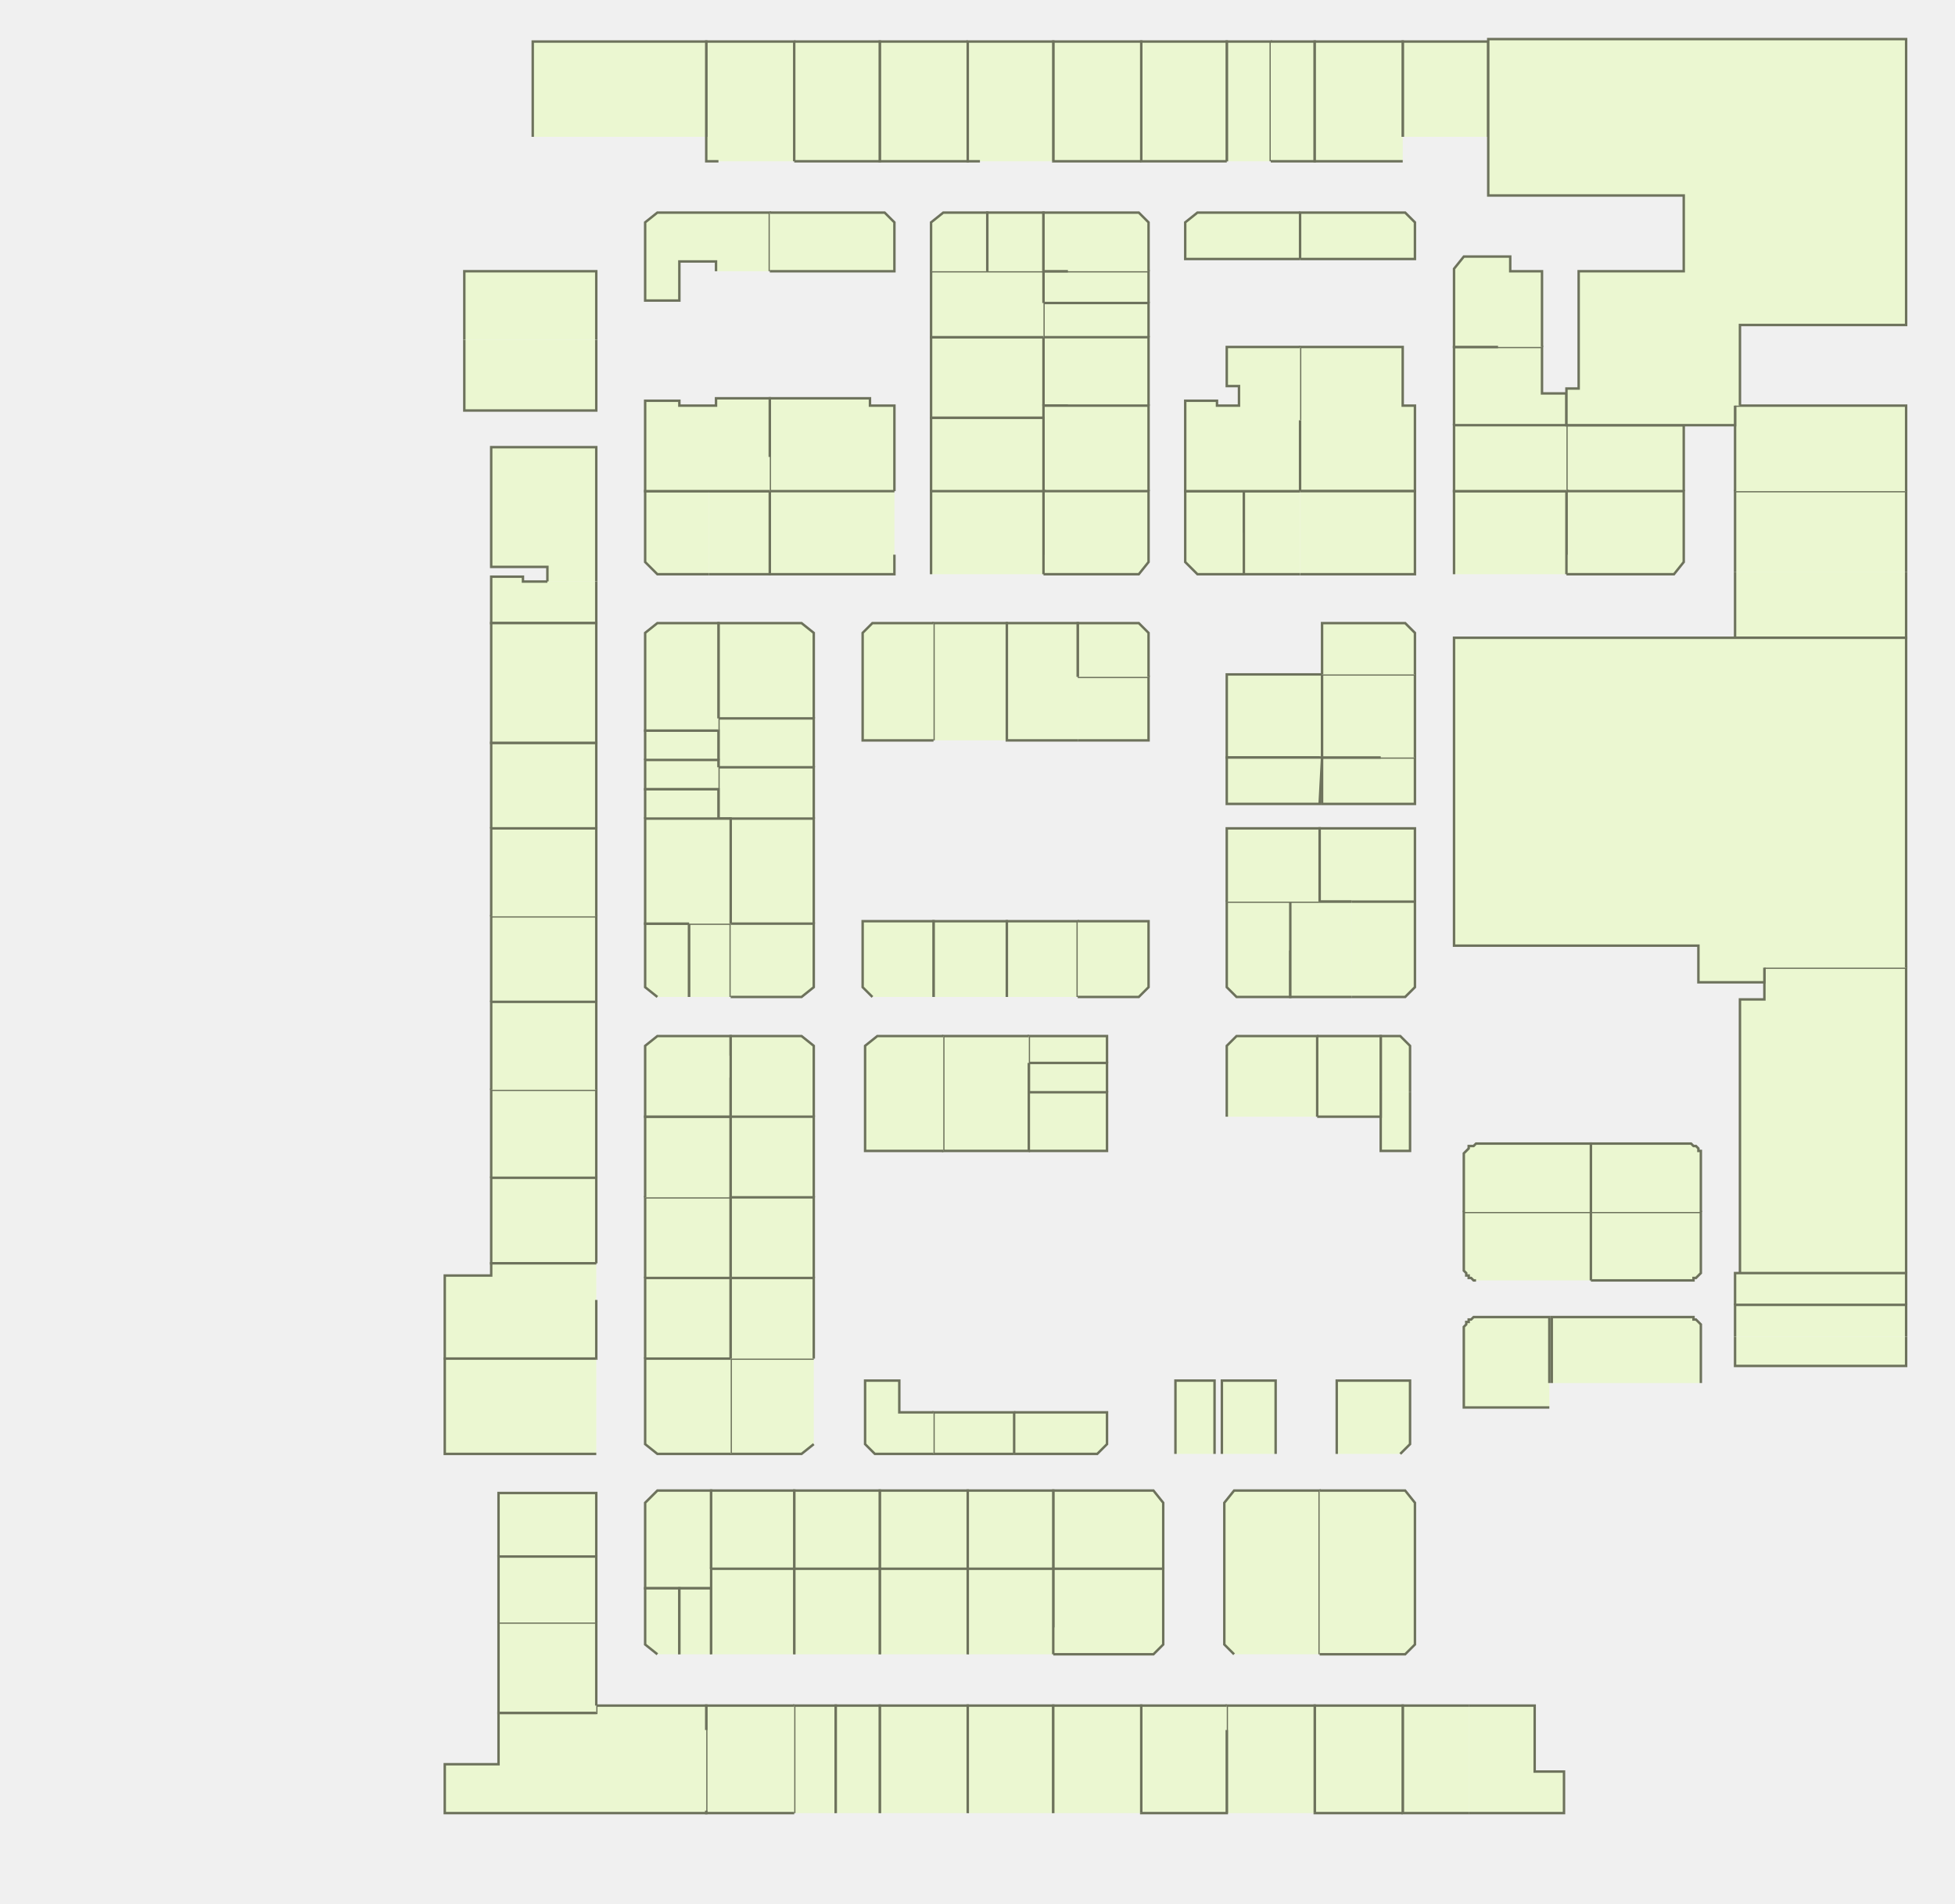
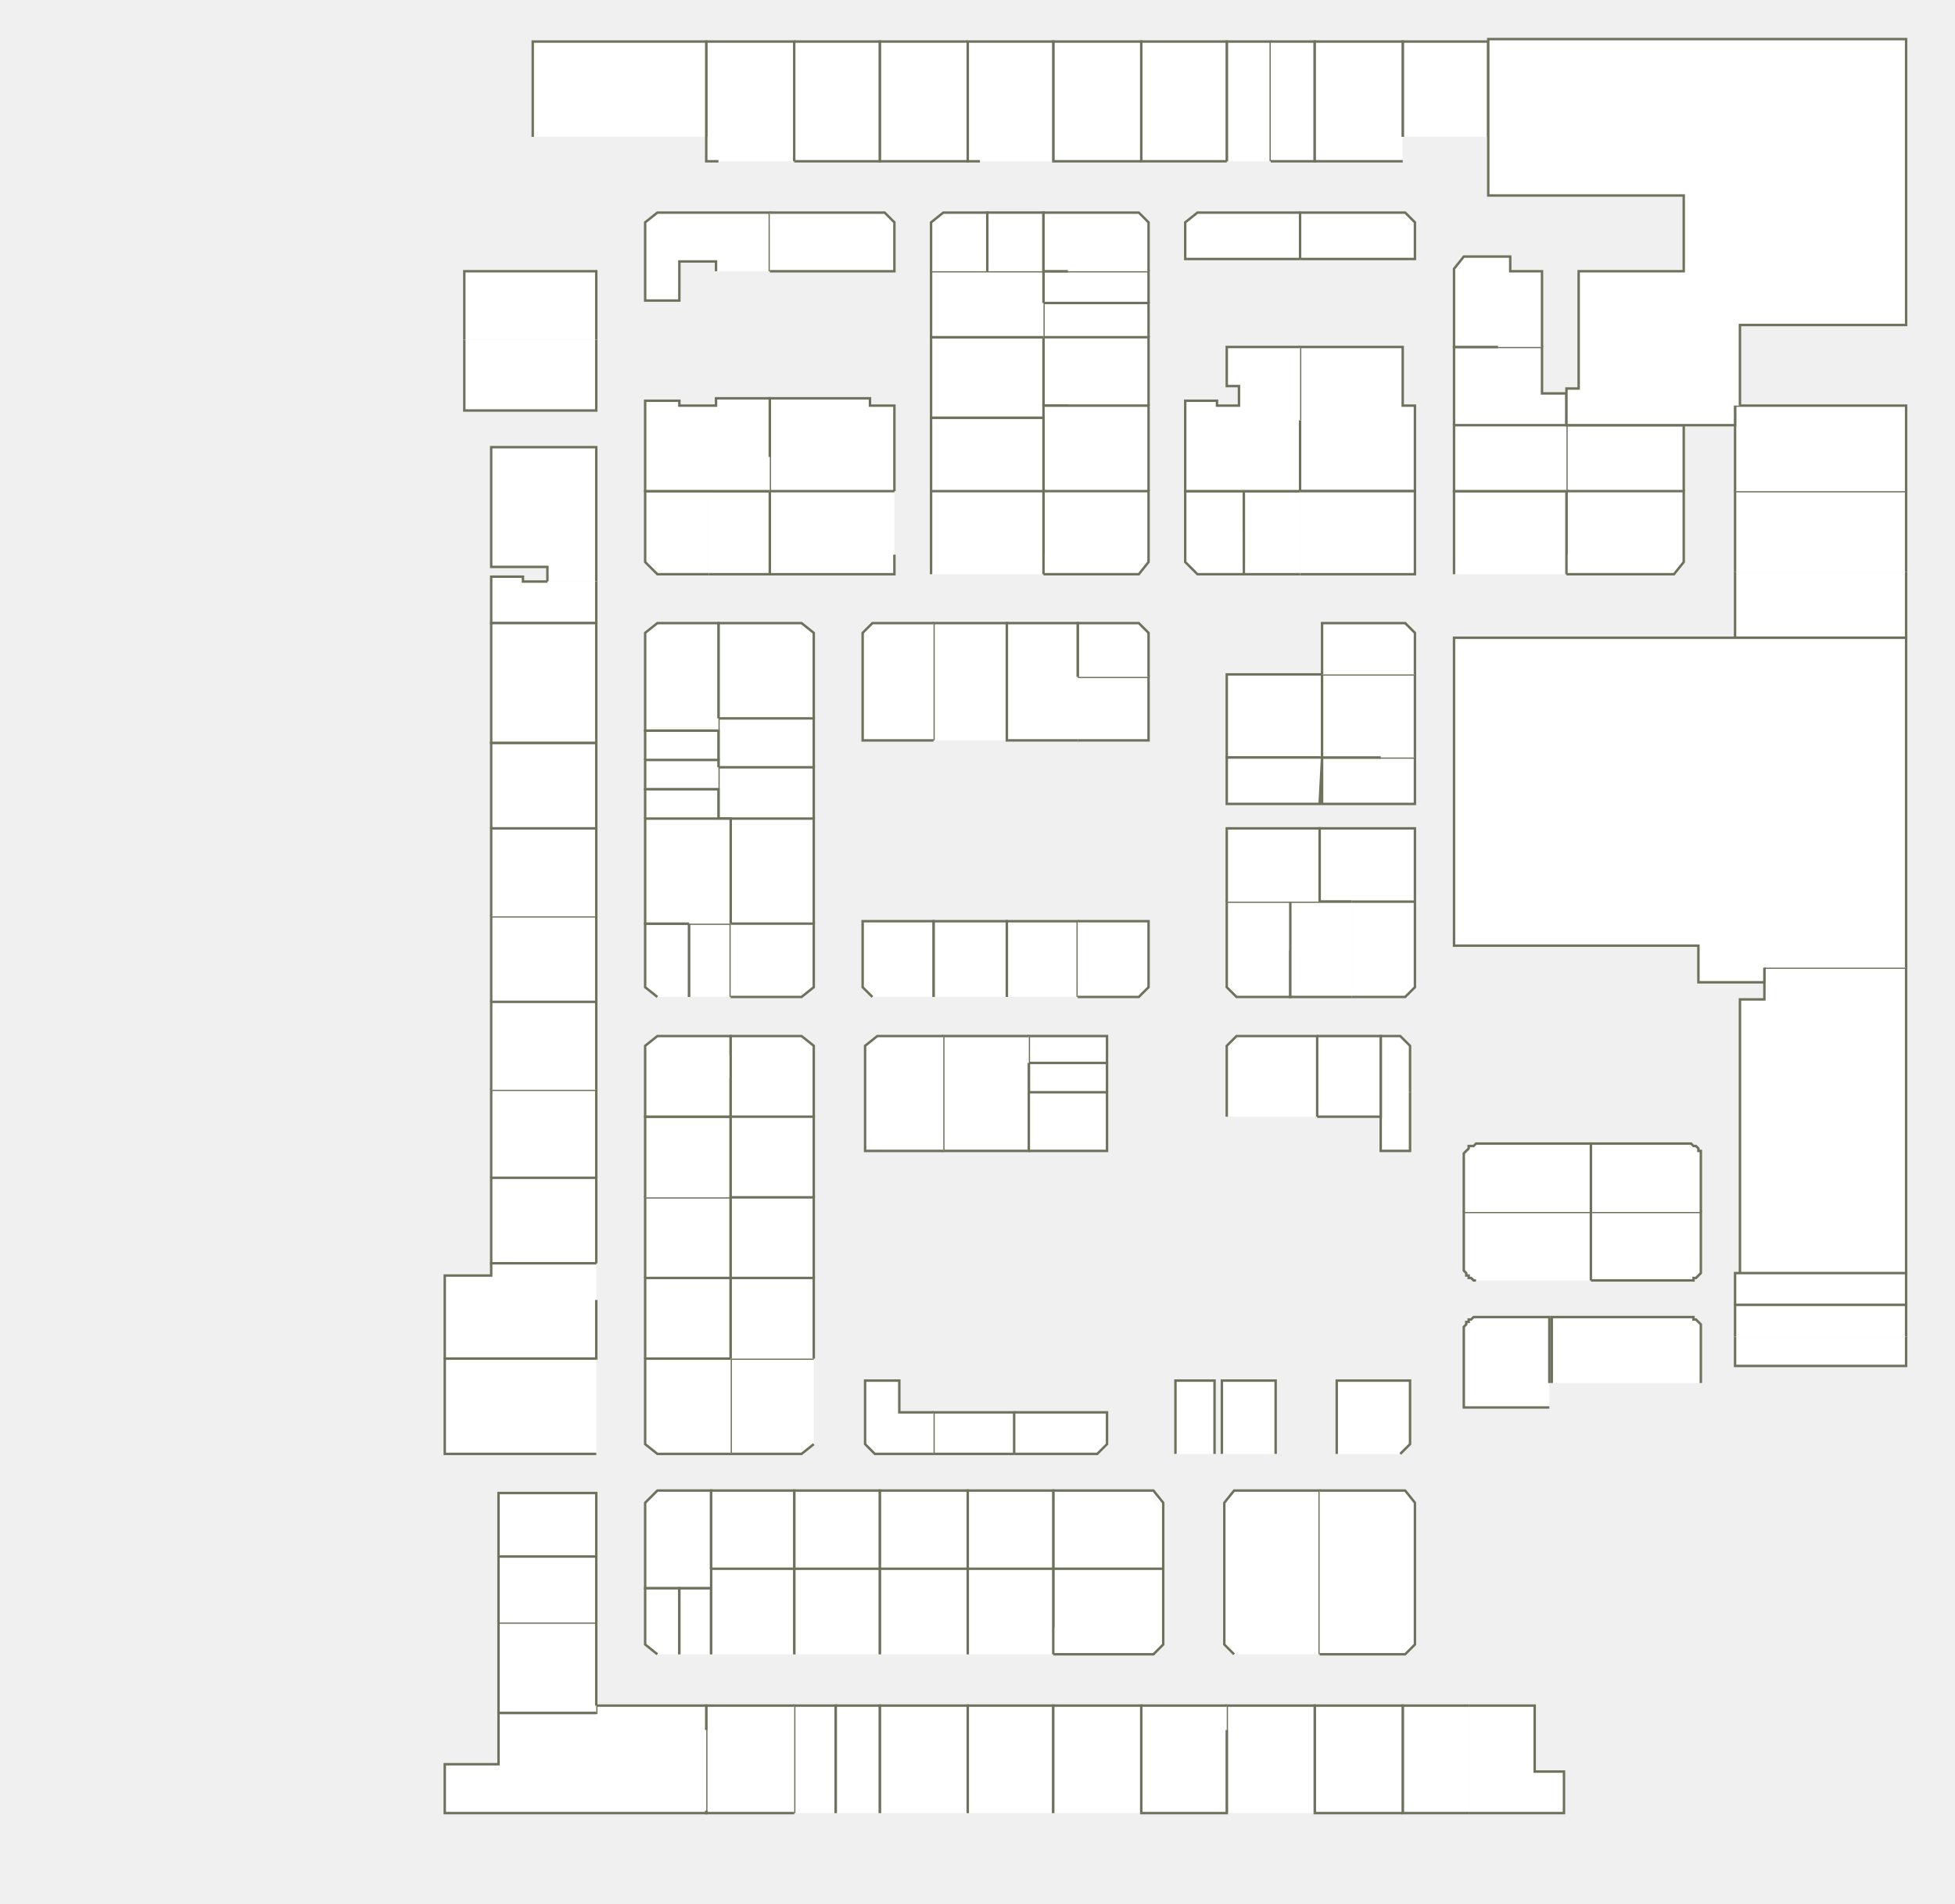
<svg xmlns="http://www.w3.org/2000/svg" baseProfile="full" height="779" version="1.1" width="800">
  <defs />
  <g id="0A06" stroke="red">
-     <polyline fill="#ebf7d1" points="595,174 595,174 595,142 613,142 631,142 631,161 641,161 641,174" stroke="#6d725c" />
+     <polyline fill="#FFFFFF" points="595,174 595,174 595,142 613,142 631,142 631,161 641,161 641,174" stroke="#6d725c" />
  </g>
  <g id="0A08" stroke="red">
-     <polyline fill="#ebf7d1" points="613,142 595,142 595,110 599,105 618,105 618,111 631,111 631,142 631,142" stroke="#6d725c" />
+     <polyline fill="#FFFFFF" points="613,142 595,142 595,110 599,105 618,105 618,111 631,111 631,142 631,142" stroke="#6d725c" />
  </g>
  <g id="0A09" stroke="red">
-     <polyline fill="#ebf7d1" points="574,56 574,17 574,17 574,17 609,17 609,56" stroke="#6d725c" />
+     <polyline fill="#FFFFFF" points="574,56 574,17 574,17 574,17 609,17 609,56" stroke="#6d725c" />
  </g>
  <g id="0A13A" stroke="red">
-     <polyline fill="#ebf7d1" points="502,66 502,17 520,17 520,66" stroke="#6d725c" />
+     <polyline fill="#FFFFFF" points="502,66 502,17 520,17 520,66" stroke="#6d725c" />
  </g>
  <g id="0A13B" stroke="red">
-     <polyline fill="#ebf7d1" points="520,17 538,17 538,66 520,66" stroke="#6d725c" />
+     <polyline fill="#FFFFFF" points="520,17 538,17 538,66 520,66" stroke="#6d725c" />
  </g>
  <g id="0A14" stroke="red">
-     <polyline fill="#ebf7d1" points="532,106 485,106 485,91 490,87 532,87" stroke="#6d725c" />
+     <polyline fill="#FFFFFF" points="532,106 485,106 485,91 490,87 532,87" stroke="#6d725c" />
  </g>
  <g id="0A15" stroke="red">
-     <polyline fill="#ebf7d1" points="502,66 472,66 467,66 467,17 502,17 502,66" stroke="#6d725c" />
+     <polyline fill="#FFFFFF" points="502,66 472,66 467,66 467,17 502,17 502,66" stroke="#6d725c" />
  </g>
  <g id="0A17" stroke="red">
-     <polyline fill="#ebf7d1" points="467,66 436,66 431,66 431,17 467,17 467,66" stroke="#6d725c" />
+     <polyline fill="#FFFFFF" points="467,66 436,66 431,66 431,17 467,17 467,66" stroke="#6d725c" />
  </g>
  <g id="0A20A" stroke="red">
-     <polyline fill="#ebf7d1" points="427,124 427,111 437,111 470,111 470,124" stroke="#6d725c" />
+     <polyline fill="#FFFFFF" points="427,124 427,111 437,111 470,111 470,124" stroke="#6d725c" />
  </g>
  <g id="0A20B" stroke="red">
-     <polyline fill="#ebf7d1" points="427,138 427,124 470,124 470,138" stroke="#6d725c" />
+     <polyline fill="#FFFFFF" points="427,138 427,124 470,124 470,138" stroke="#6d725c" />
  </g>
  <g id="0A22" stroke="red">
-     <polyline fill="#ebf7d1" points="437,166 427,166 427,138 470,138 470,166" stroke="#6d725c" />
+     <polyline fill="#FFFFFF" points="437,166 427,166 427,138 470,138 470,166" stroke="#6d725c" />
  </g>
  <g id="0A24" stroke="red">
-     <polyline fill="#ebf7d1" points="427,171 381,171 381,138 427,138 427,166" stroke="#6d725c" />
+     <polyline fill="#FFFFFF" points="427,171 381,171 381,138 427,138 427,166" stroke="#6d725c" />
  </g>
  <g id="0A26" stroke="red">
-     <polyline fill="#ebf7d1" points="427,138 381,138 381,111 404,111 427,111 427,124" stroke="#6d725c" />
+     <polyline fill="#FFFFFF" points="427,138 381,138 381,111 404,111 427,111 427,124" stroke="#6d725c" />
  </g>
  <g id="0A27" stroke="red">
-     <polyline fill="#ebf7d1" points="401,66 396,66 396,66 396,66 396,17 431,17 431,66" stroke="#6d725c" />
+     <polyline fill="#FFFFFF" points="401,66 396,66 396,66 396,66 396,17 431,17 431,66" stroke="#6d725c" />
  </g>
  <g id="0A28A" stroke="red">
-     <polyline fill="#ebf7d1" points="404,111 404,87 427,87 427,111" stroke="#6d725c" />
+     <polyline fill="#FFFFFF" points="404,111 404,87 427,87 427,111" stroke="#6d725c" />
  </g>
  <g id="0A28B" stroke="red">
-     <polyline fill="#ebf7d1" points="381,111 381,91 386,87 404,87 404,111" stroke="#6d725c" />
+     <polyline fill="#FFFFFF" points="381,111 381,91 386,87 404,87 404,111" stroke="#6d725c" />
  </g>
  <g id="0A29" stroke="red">
-     <polyline fill="#ebf7d1" points="396,17 396,66 365,66 360,66 360,56 360,17 396,17 396,17" stroke="#6d725c" />
+     <polyline fill="#FFFFFF" points="396,17 396,66 365,66 360,66 360,56 360,17 396,17 396,17" stroke="#6d725c" />
  </g>
  <g id="0A31" stroke="red">
-     <polyline fill="#ebf7d1" points="325,17 360,17 360,66 330,66 325,66" stroke="#6d725c" />
+     <polyline fill="#FFFFFF" points="325,17 360,17 360,66 330,66 325,66" stroke="#6d725c" />
  </g>
  <g id="0A33" stroke="red">
-     <polyline fill="#ebf7d1" points="294,66 289,66 289,56 289,17 325,17 325,66" stroke="#6d725c" />
+     <polyline fill="#FFFFFF" points="294,66 289,66 289,56 289,17 325,17 325,66" stroke="#6d725c" />
  </g>
  <g id="0A34" stroke="red">
-     <polyline fill="#ebf7d1" points="293,111 293,107 278,107 278,123 264,123 264,91 269,87 315,87 315,111" stroke="#6d725c" />
+     <polyline fill="#FFFFFF" points="293,111 293,107 278,107 278,123 264,123 264,91 269,87 315,87 315,111" stroke="#6d725c" />
  </g>
  <g id="0A35" stroke="red">
-     <polyline fill="#ebf7d1" points="218,56 218,17 289,17 289,56" stroke="#6d725c" />
+     <polyline fill="#FFFFFF" points="218,56 218,17 289,17 289,56" stroke="#6d725c" />
  </g>
  <g id="0A36" stroke="red">
-     <polyline fill="#ebf7d1" points="244,139 244,168 190,168 190,139" stroke="#6d725c" />
+     <polyline fill="#FFFFFF" points="244,139 244,168 190,168 190,139" stroke="#6d725c" />
  </g>
  <g id="0B01" stroke="red">
-     <polyline fill="#ebf7d1" points="710,234 710,201 780,201 780,234" stroke="#6d725c" />
+     <polyline fill="#FFFFFF" points="710,234 710,201 780,201 780,234" stroke="#6d725c" />
  </g>
  <g id="0B02A" stroke="red">
-     <polyline fill="#ebf7d1" points="780,234 780,261 710,261 710,234" stroke="#6d725c" />
+     <polyline fill="#FFFFFF" points="780,234 780,261 710,261 710,234" stroke="#6d725c" />
  </g>
  <g id="0B03" stroke="red">
-     <polyline fill="#ebf7d1" points="710,201 710,174 710,166 712,166 780,166 780,201" stroke="#6d725c" />
+     <polyline fill="#FFFFFF" points="710,201 710,174 710,166 712,166 780,166 780,201" stroke="#6d725c" />
  </g>
  <g id="0B05" stroke="red">
-     <polyline fill="#ebf7d1" points="642,201 641,201 641,174 689,174 689,201" stroke="#6d725c" />
+     <polyline fill="#FFFFFF" points="642,201 641,201 641,174 689,174 689,201" stroke="#6d725c" />
  </g>
  <g id="0B07" stroke="red">
-     <polyline fill="#ebf7d1" points="641,227 641,201 642,201 689,201 689,230 685,235 651,235 641,235" stroke="#6d725c" />
+     <polyline fill="#FFFFFF" points="641,227 641,201 642,201 689,201 689,230 685,235 651,235 641,235" stroke="#6d725c" />
  </g>
  <g id="0B09" stroke="red">
-     <polyline fill="#ebf7d1" points="595,235 595,201 641,201 641,227 641,235" stroke="#6d725c" />
+     <polyline fill="#FFFFFF" points="595,235 595,201 641,201 641,227 641,235" stroke="#6d725c" />
  </g>
  <g id="0B11" stroke="red">
-     <polyline fill="#ebf7d1" points="641,201 595,201 595,174 641,174 641,174" stroke="#6d725c" />
+     <polyline fill="#FFFFFF" points="641,201 595,201 595,174 641,174 641,174" stroke="#6d725c" />
  </g>
  <g id="0B13" stroke="red">
-     <polyline fill="#ebf7d1" points="532,172 532,142 532,142 574,142 574,158 574,166 579,166 579,201 532,201" stroke="#6d725c" />
+     <polyline fill="#FFFFFF" points="532,172 532,142 532,142 574,142 574,158 574,166 579,166 579,201 532,201" stroke="#6d725c" />
  </g>
  <g id="0B17" stroke="red">
-     <polyline fill="#ebf7d1" points="509,235 507,235 496,235 490,235 485,230 485,201 509,201 509,218" stroke="#6d725c" />
+     <polyline fill="#FFFFFF" points="509,235 507,235 496,235 490,235 485,230 485,201 509,201 509,218" stroke="#6d725c" />
  </g>
  <g id="0B17A" stroke="red">
-     <polyline fill="#ebf7d1" points="532,235 509,235 509,218 509,201 532,201 532,201" stroke="#6d725c" />
+     <polyline fill="#FFFFFF" points="532,235 509,235 509,218 509,201 532,201 532,201" stroke="#6d725c" />
  </g>
  <g id="0B19" stroke="red">
-     <polyline fill="#ebf7d1" points="532,172 532,172 532,201 509,201 509,201 485,201 485,164 498,164 498,166 507,166 507,158 502,158 502,142 532,142" stroke="#6d725c" />
+     <polyline fill="#FFFFFF" points="532,172 532,172 532,201 509,201 509,201 485,201 485,164 498,164 498,166 507,166 507,158 502,158 502,142 532,142" stroke="#6d725c" />
  </g>
  <g id="0B20" stroke="red">
-     <polyline fill="#ebf7d1" points="540,310 510,310 502,310 502,299 502,276 541,276 541,276 541,310" stroke="#6d725c" />
+     <polyline fill="#FFFFFF" points="540,310 510,310 502,310 502,299 502,276 541,276 541,276 541,310" stroke="#6d725c" />
  </g>
  <g id="0B21" stroke="red">
-     <polyline fill="#ebf7d1" points="428,201 427,201 427,171 427,166 437,166 470,166 470,201" stroke="#6d725c" />
+     <polyline fill="#FFFFFF" points="428,201 427,201 427,171 427,166 437,166 470,166 470,201" stroke="#6d725c" />
  </g>
  <g id="0B22" stroke="red">
-     <polyline fill="#ebf7d1" points="441,277 470,277 470,303 441,303" stroke="#6d725c" />
+     <polyline fill="#FFFFFF" points="441,277 470,277 470,303 441,303" stroke="#6d725c" />
  </g>
  <g id="0B23" stroke="red">
-     <polyline fill="#ebf7d1" points="427,227 427,201 428,201 470,201 470,230 466,235 437,235 427,235" stroke="#6d725c" />
+     <polyline fill="#FFFFFF" points="427,227 427,201 428,201 470,201 470,230 466,235 437,235 427,235" stroke="#6d725c" />
  </g>
  <g id="0B24" stroke="red">
-     <polyline fill="#ebf7d1" points="441,277 441,255 466,255 470,259 470,277" stroke="#6d725c" />
+     <polyline fill="#FFFFFF" points="441,277 441,255 466,255 470,259 470,277" stroke="#6d725c" />
  </g>
  <g id="0B26" stroke="red">
-     <polyline fill="#ebf7d1" points="441,303 412,303 412,255 441,255 441,277" stroke="#6d725c" />
+     <polyline fill="#FFFFFF" points="441,303 412,303 412,255 441,255 441,277" stroke="#6d725c" />
  </g>
  <g id="0B27" stroke="red">
-     <polyline fill="#ebf7d1" points="381,201 381,171 427,171 427,201" stroke="#6d725c" />
+     <polyline fill="#FFFFFF" points="381,201 381,171 427,171 427,201" stroke="#6d725c" />
  </g>
  <g id="0B28" stroke="red">
-     <polyline fill="#ebf7d1" points="382,303 382,255 412,255 412,303" stroke="#6d725c" />
+     <polyline fill="#FFFFFF" points="382,303 382,255 412,255 412,303" stroke="#6d725c" />
  </g>
  <g id="0B29" stroke="red">
-     <polyline fill="#ebf7d1" points="315,201 315,201 315,187 315,163 356,163 356,166 357,166 366,166 366,201" stroke="#6d725c" />
+     <polyline fill="#FFFFFF" points="315,201 315,201 315,187 315,163 356,163 356,166 357,166 366,166 366,201" stroke="#6d725c" />
  </g>
  <g id="0B31" stroke="red">
-     <polyline fill="#ebf7d1" points="366,227 366,235 315,235 315,201 366,201" stroke="#6d725c" />
+     <polyline fill="#FFFFFF" points="366,227 366,235 315,235 315,201 366,201" stroke="#6d725c" />
  </g>
  <g id="0B32" stroke="red">
-     <polyline fill="#ebf7d1" points="294,294 294,274 294,255 328,255 333,259 333,294" stroke="#6d725c" />
+     <polyline fill="#FFFFFF" points="294,294 294,274 294,255 328,255 333,259 333,294" stroke="#6d725c" />
  </g>
  <g id="0B33A" stroke="red">
-     <polyline fill="#ebf7d1" points="290,235 269,235 264,230 264,201 290,201" stroke="#6d725c" />
+     <polyline fill="#FFFFFF" points="290,235 269,235 264,230 264,201 290,201" stroke="#6d725c" />
  </g>
  <g id="0B33B" stroke="red">
-     <polyline fill="#ebf7d1" points="290,201 315,201 315,235 290,235" stroke="#6d725c" />
+     <polyline fill="#FFFFFF" points="290,201 315,201 315,235 290,235" stroke="#6d725c" />
  </g>
  <g id="0B34" stroke="red">
-     <polyline fill="#ebf7d1" points="294,314 294,311 294,299 294,294 333,294 333,314" stroke="#6d725c" />
+     <polyline fill="#FFFFFF" points="294,314 294,311 294,299 294,294 333,294 333,314" stroke="#6d725c" />
  </g>
  <g id="0B34A" stroke="red">
-     <polyline fill="#ebf7d1" points="299,335 294,335 294,323 294,314 333,314 333,335" stroke="#6d725c" />
+     <polyline fill="#FFFFFF" points="299,335 294,335 294,323 294,314 333,314 333,335" stroke="#6d725c" />
  </g>
  <g id="0B35" stroke="red">
-     <polyline fill="#ebf7d1" points="315,201 264,201 264,164 278,164 278,166 293,166 293,163 315,163 315,187" stroke="#6d725c" />
+     <polyline fill="#FFFFFF" points="315,201 264,201 264,164 278,164 278,166 293,166 293,163 315,163 315,187" stroke="#6d725c" />
  </g>
  <g id="0B36" stroke="red">
-     <polyline fill="#ebf7d1" points="264,311 264,299 294,299 294,311" stroke="#6d725c" />
+     <polyline fill="#FFFFFF" points="264,311 264,299 294,299 294,311" stroke="#6d725c" />
  </g>
  <g id="0B36A" stroke="red">
-     <polyline fill="#ebf7d1" points="294,323 264,323 264,311 294,311 294,314" stroke="#6d725c" />
+     <polyline fill="#FFFFFF" points="294,323 264,323 264,311 294,311 294,314" stroke="#6d725c" />
  </g>
  <g id="0B36B" stroke="red">
-     <polyline fill="#ebf7d1" points="264,335 264,323 294,323 294,335" stroke="#6d725c" />
+     <polyline fill="#FFFFFF" points="264,335 264,323 294,323 294,335" stroke="#6d725c" />
  </g>
  <g id="0B37" stroke="red">
-     <polyline fill="#ebf7d1" points="224,238 224,232 201,232 201,183 223,183 244,183 244,238 244,238" stroke="#6d725c" />
+     <polyline fill="#FFFFFF" points="224,238 224,232 201,232 201,183 223,183 244,183 244,238 244,238" stroke="#6d725c" />
  </g>
  <g id="0B38" stroke="red">
-     <polyline fill="#ebf7d1" points="294,299 264,299 264,259 269,255 294,255 294,274 294,294" stroke="#6d725c" />
+     <polyline fill="#FFFFFF" points="294,299 264,299 264,259 269,255 294,255 294,274 294,294" stroke="#6d725c" />
  </g>
  <g id="0B39A" stroke="red">
-     <polyline fill="#ebf7d1" points="244,238 244,255 201,255 201,236 214,236 214,238 224,238" stroke="#6d725c" />
+     <polyline fill="#FFFFFF" points="244,238 244,255 201,255 201,236 214,236 214,238 224,238" stroke="#6d725c" />
  </g>
  <g id="0B39B" stroke="red">
-     <polyline fill="#ebf7d1" points="201,272 201,255 244,255 244,272" stroke="#6d725c" />
+     <polyline fill="#FFFFFF" points="201,272 201,255 244,255 244,272" stroke="#6d725c" />
  </g>
  <g id="0B43" stroke="red">
-     <polyline fill="#ebf7d1" points="201,339 201,304 244,304 244,339" stroke="#6d725c" />
+     <polyline fill="#FFFFFF" points="201,339 201,304 244,304 244,339" stroke="#6d725c" />
  </g>
  <g id="0C07" stroke="red">
-     <polyline fill="#ebf7d1" points="541,310 565,310 579,310 579,329 541,329 541,310" stroke="#6d725c" />
+     <polyline fill="#FFFFFF" points="541,310 565,310 579,310 579,329 541,329 541,310" stroke="#6d725c" />
  </g>
  <g id="0C08" stroke="red">
-     <polyline fill="#ebf7d1" points="553,369 540,369 540,369 540,339 579,339 579,369" stroke="#6d725c" />
+     <polyline fill="#FFFFFF" points="553,369 540,369 540,369 540,339 579,339 579,369" stroke="#6d725c" />
  </g>
  <g id="0C09" stroke="red">
-     <polyline fill="#ebf7d1" points="541,310 541,310 540,329 502,329 502,310 541,310" stroke="#6d725c" />
+     <polyline fill="#FFFFFF" points="541,310 541,310 540,329 502,329 502,310 541,310" stroke="#6d725c" />
  </g>
  <g id="0D01" stroke="red">
-     <polyline fill="#ebf7d1" points="651,496 696,496 696,519 696,519 696,520 696,521 695,522 695,522 694,523 693,523 693,524 692,524 691,524 651,524" stroke="#6d725c" />
+     <polyline fill="#FFFFFF" points="651,496 696,496 696,519 696,519 696,520 696,521 695,522 695,522 694,523 693,523 693,524 692,524 691,524 651,524" stroke="#6d725c" />
  </g>
  <g id="0D03" stroke="red">
-     <polyline fill="#ebf7d1" points="604,524 604,524 603,524 602,523 601,523 601,522 600,522 600,521 599,520 599,519 599,519 599,496 651,496 651,524" stroke="#6d725c" />
+     <polyline fill="#FFFFFF" points="604,524 604,524 603,524 602,523 601,523 601,522 600,522 600,521 599,520 599,519 599,519 599,496 651,496 651,524" stroke="#6d725c" />
  </g>
  <g id="0D04" stroke="red">
-     <polyline fill="#ebf7d1" points="712,521 712,409 722,409 722,402 722,396 780,396 780,521" stroke="#6d725c" />
+     <polyline fill="#FFFFFF" points="712,521 712,409 722,409 722,402 722,396 780,396 780,521" stroke="#6d725c" />
  </g>
  <g id="0D06" stroke="red">
-     <polyline fill="#ebf7d1" points="651,496 651,468 691,468 692,468 693,469 693,469 694,469 695,470 695,471 696,471 696,472 696,473 696,474 696,496" stroke="#6d725c" />
+     <polyline fill="#FFFFFF" points="651,496 651,468 691,468 692,468 693,469 693,469 694,469 695,470 695,471 696,471 696,472 696,473 696,474 696,496" stroke="#6d725c" />
  </g>
  <g id="0D08" stroke="red">
-     <polyline fill="#ebf7d1" points="599,496 599,474 599,473 599,472 600,471 600,471 601,470 601,469 602,469 603,469 604,468 604,468 651,468 651,496" stroke="#6d725c" />
+     <polyline fill="#FFFFFF" points="599,496 599,474 599,473 599,472 600,471 600,471 601,470 601,469 602,469 603,469 604,468 604,468 651,468 651,496" stroke="#6d725c" />
  </g>
  <g id="0D10A" stroke="red">
-     <polyline fill="#ebf7d1" points="565,447 565,424 573,424 577,428 577,447" stroke="#6d725c" />
+     <polyline fill="#FFFFFF" points="565,447 565,424 573,424 577,428 577,447" stroke="#6d725c" />
  </g>
  <g id="0D10B" stroke="red">
-     <polyline fill="#ebf7d1" points="577,447 577,471 565,471 565,447" stroke="#6d725c" />
+     <polyline fill="#FFFFFF" points="577,447 577,471 565,471 565,447" stroke="#6d725c" />
  </g>
  <g id="0D11" stroke="red">
-     <polyline fill="#ebf7d1" points="553,369 579,369 579,404 575,408 553,408" stroke="#6d725c" />
+     <polyline fill="#FFFFFF" points="553,369 579,369 579,404 575,408 553,408" stroke="#6d725c" />
  </g>
  <g id="0D13" stroke="red">
-     <polyline fill="#ebf7d1" points="528,389 528,408 506,408 502,404 502,369 528,369" stroke="#6d725c" />
+     <polyline fill="#FFFFFF" points="528,389 528,408 506,408 502,404 502,369 528,369" stroke="#6d725c" />
  </g>
  <g id="0D14" stroke="red">
-     <polyline fill="#ebf7d1" points="565,310 541,310 541,310 541,276 541,276 579,276 579,310" stroke="#6d725c" />
+     <polyline fill="#FFFFFF" points="565,310 541,310 541,310 541,276 541,276 579,276 579,310" stroke="#6d725c" />
  </g>
  <g id="0D15" stroke="red">
-     <polyline fill="#ebf7d1" points="553,408 528,408 528,389 528,369 540,369 540,369 553,369" stroke="#6d725c" />
+     <polyline fill="#FFFFFF" points="553,408 528,408 528,389 528,369 540,369 540,369 553,369" stroke="#6d725c" />
  </g>
  <g id="0D16A" stroke="red">
-     <polyline fill="#ebf7d1" points="421,435 421,424 453,424 453,435" stroke="#6d725c" />
+     <polyline fill="#FFFFFF" points="421,435 421,424 453,424 453,435" stroke="#6d725c" />
  </g>
  <g id="0D16B" stroke="red">
-     <polyline fill="#ebf7d1" points="421,447 421,435 453,435 453,447" stroke="#6d725c" />
+     <polyline fill="#FFFFFF" points="421,447 421,435 453,435 453,447" stroke="#6d725c" />
  </g>
  <g id="0D16C" stroke="red">
-     <polyline fill="#ebf7d1" points="421,447 453,447 453,471 421,471" stroke="#6d725c" />
+     <polyline fill="#FFFFFF" points="421,447 453,447 453,471 421,471" stroke="#6d725c" />
  </g>
  <g id="0D17" stroke="red">
-     <polyline fill="#ebf7d1" points="412,408 412,377 424,377 438,377 441,377 441,408" stroke="#6d725c" />
+     <polyline fill="#FFFFFF" points="412,408 412,377 424,377 438,377 441,377 441,408" stroke="#6d725c" />
  </g>
  <g id="0D18" stroke="red">
-     <polyline fill="#ebf7d1" points="421,435 421,447 421,471 386,471 386,424 421,424" stroke="#6d725c" />
+     <polyline fill="#FFFFFF" points="421,435 421,447 421,471 386,471 386,424 421,424" stroke="#6d725c" />
  </g>
  <g id="0D20" stroke="red">
-     <polyline fill="#ebf7d1" points="386,471 354,471 354,428 359,424 386,424" stroke="#6d725c" />
+     <polyline fill="#FFFFFF" points="386,471 354,471 354,428 359,424 386,424" stroke="#6d725c" />
  </g>
  <g id="0D23" stroke="red">
-     <polyline fill="#ebf7d1" points="299,378 299,335 333,335 333,378" stroke="#6d725c" />
+     <polyline fill="#FFFFFF" points="299,378 299,335 333,335 333,378" stroke="#6d725c" />
  </g>
  <g id="0D32" stroke="red">
-     <polyline fill="#ebf7d1" points="264,523 264,490 299,490 299,523" stroke="#6d725c" />
+     <polyline fill="#FFFFFF" points="264,523 264,490 299,490 299,523" stroke="#6d725c" />
  </g>
  <g id="0D34" stroke="red">
-     <polyline fill="#ebf7d1" points="264,490 264,457 299,457 299,490" stroke="#6d725c" />
+     <polyline fill="#FFFFFF" points="264,490 264,457 299,457 299,490" stroke="#6d725c" />
  </g>
  <g id="0D35A" stroke="red">
-     <polyline fill="#ebf7d1" points="269,408 264,404 264,393 264,378 282,378 282,408" stroke="#6d725c" />
+     <polyline fill="#FFFFFF" points="269,408 264,404 264,393 264,378 282,378 282,408" stroke="#6d725c" />
  </g>
  <g id="0D35B" stroke="red">
-     <polyline fill="#ebf7d1" points="282,408 282,378 299,378 299,408" stroke="#6d725c" />
+     <polyline fill="#FFFFFF" points="282,408 282,378 299,378 299,408" stroke="#6d725c" />
  </g>
  <g id="0D36" stroke="red">
-     <polyline fill="#ebf7d1" points="299,441 299,451 299,457 264,457 264,428 269,424 299,424 299,432" stroke="#6d725c" />
+     <polyline fill="#FFFFFF" points="299,441 299,451 299,457 264,457 264,428 269,424 299,424 299,432" stroke="#6d725c" />
  </g>
  <g id="0D41" stroke="red">
-     <polyline fill="#ebf7d1" points="201,410 201,375 244,375 244,410" stroke="#6d725c" />
+     <polyline fill="#FFFFFF" points="201,410 201,375 244,375 244,410" stroke="#6d725c" />
  </g>
  <g id="0D44" stroke="red">
-     <polyline fill="#ebf7d1" points="201,482 201,446 244,446 244,482" stroke="#6d725c" />
+     <polyline fill="#FFFFFF" points="201,482 201,446 244,446 244,482" stroke="#6d725c" />
  </g>
  <g id="0D46" stroke="red">
-     <polyline fill="#ebf7d1" points="244,517 201,517 201,482 244,482 244,517 244,517" stroke="#6d725c" />
+     <polyline fill="#FFFFFF" points="244,517 201,517 201,482 244,482 244,517 244,517" stroke="#6d725c" />
  </g>
  <g id="0G01A" stroke="red">
-     <polyline fill="#ebf7d1" points="710,534 710,521 712,521 780,521 780,521 780,534" stroke="#6d725c" />
+     <polyline fill="#FFFFFF" points="710,534 710,521 712,521 780,521 780,521 780,534" stroke="#6d725c" />
  </g>
  <g id="0G01B" stroke="red">
-     <polyline fill="#ebf7d1" points="710,547 710,534 780,534 780,547" stroke="#6d725c" />
+     <polyline fill="#FFFFFF" points="710,547 710,534 780,534 780,547" stroke="#6d725c" />
  </g>
  <g id="0G01C" stroke="red">
-     <polyline fill="#ebf7d1" points="780,547 780,559 710,559 710,547" stroke="#6d725c" />
+     <polyline fill="#FFFFFF" points="780,547 780,559 710,559 710,547" stroke="#6d725c" />
  </g>
  <g id="0G03" stroke="red">
-     <polyline fill="#ebf7d1" points="635,566 635,539 691,539 692,539 693,539 693,540 694,540 695,541 695,541 696,542 696,543 696,544 696,544 696,566" stroke="#6d725c" />
+     <polyline fill="#FFFFFF" points="635,566 635,539 691,539 692,539 693,539 693,540 694,540 695,541 695,541 696,542 696,543 696,544 696,544 696,566" stroke="#6d725c" />
  </g>
  <g id="0G05" stroke="red">
-     <polyline fill="#ebf7d1" points="634,576 599,576 599,544 599,544 599,543 600,542 600,541 601,541 601,540 602,540 603,539 604,539 604,539 634,539 634,566" stroke="#6d725c" />
+     <polyline fill="#FFFFFF" points="634,576 599,576 599,544 599,544 599,543 600,542 600,541 601,541 601,540 602,540 603,539 604,539 604,539 634,539 634,566" stroke="#6d725c" />
  </g>
  <g id="0G07" stroke="red">
-     <polyline fill="#ebf7d1" points="547,595 547,565 577,565 577,591 573,595" stroke="#6d725c" />
+     <polyline fill="#FFFFFF" points="547,595 547,565 577,565 577,591 573,595" stroke="#6d725c" />
  </g>
  <g id="0G08" stroke="red">
-     <polyline fill="#ebf7d1" points="431,642 431,610 472,610 476,615 476,642" stroke="#6d725c" />
+     <polyline fill="#FFFFFF" points="431,642 431,610 472,610 476,615 476,642" stroke="#6d725c" />
  </g>
  <g id="0G09B" stroke="red">
-     <polyline fill="#ebf7d1" points="500,595 500,565 522,565 522,595" stroke="#6d725c" />
+     <polyline fill="#FFFFFF" points="500,595 500,565 522,565 522,595" stroke="#6d725c" />
  </g>
  <g id="0G09C" stroke="red">
-     <polyline fill="#ebf7d1" points="481,595 481,565 497,565 497,565 497,595" stroke="#6d725c" />
+     <polyline fill="#FFFFFF" points="481,595 481,565 497,565 497,565 497,595" stroke="#6d725c" />
  </g>
  <g id="0G10A" stroke="red">
-     <polyline fill="#ebf7d1" points="505,677 501,673 501,615 505,610 540,610 540,677" stroke="#6d725c" />
+     <polyline fill="#FFFFFF" points="505,677 501,673 501,615 505,610 540,610 540,677" stroke="#6d725c" />
  </g>
  <g id="0G10B" stroke="red">
-     <polyline fill="#ebf7d1" points="540,610 575,610 579,615 579,673 575,677 540,677" stroke="#6d725c" />
+     <polyline fill="#FFFFFF" points="540,610 575,610 579,615 579,673 575,677 540,677" stroke="#6d725c" />
  </g>
  <g id="0G11" stroke="red">
-     <polyline fill="#ebf7d1" points="415,578 453,578 453,591 449,595 432,595 415,595" stroke="#6d725c" />
+     <polyline fill="#FFFFFF" points="415,578 453,578 453,591 449,595 432,595 415,595" stroke="#6d725c" />
  </g>
  <g id="0G12" stroke="red">
-     <polyline fill="#ebf7d1" points="282,378 264,378 264,335 294,335 299,335 299,378" stroke="#6d725c" />
+     <polyline fill="#FFFFFF" points="282,378 264,378 264,335 294,335 299,335 299,378" stroke="#6d725c" />
  </g>
  <g id="0G13" stroke="red">
-     <polyline fill="#ebf7d1" points="415,595 382,595 382,578 415,578 415,595" stroke="#6d725c" />
+     <polyline fill="#FFFFFF" points="415,595 382,595 382,578 415,578 415,595" stroke="#6d725c" />
  </g>
  <g id="0G14" stroke="red">
-     <polyline fill="#ebf7d1" points="396,642 396,610 431,610 431,642" stroke="#6d725c" />
+     <polyline fill="#FFFFFF" points="396,642 396,610 431,610 431,642" stroke="#6d725c" />
  </g>
  <g id="0G15" stroke="red">
-     <polyline fill="#ebf7d1" points="382,595 370,595 358,595 354,591 354,565 368,565 368,578 382,578" stroke="#6d725c" />
+     <polyline fill="#FFFFFF" points="382,595 370,595 358,595 354,591 354,565 368,565 368,578 382,578" stroke="#6d725c" />
  </g>
  <g id="0G19" stroke="red">
-     <polyline fill="#ebf7d1" points="333,591 328,595 299,595 299,556 299,556 299,556 333,556" stroke="#6d725c" />
+     <polyline fill="#FFFFFF" points="333,591 328,595 299,595 299,556 299,556 299,556 333,556" stroke="#6d725c" />
  </g>
  <g id="0G22" stroke="red">
-     <polyline fill="#ebf7d1" points="291,650 278,650 264,650 264,615 269,610 280,610 291,610 291,642" stroke="#6d725c" />
+     <polyline fill="#FFFFFF" points="291,650 278,650 264,650 264,615 269,610 280,610 291,610 291,642" stroke="#6d725c" />
  </g>
  <g id="0G23" stroke="red">
-     <polyline fill="#ebf7d1" points="264,556 264,523 299,523 299,556" stroke="#6d725c" />
+     <polyline fill="#FFFFFF" points="264,556 264,523 299,523 299,556" stroke="#6d725c" />
  </g>
  <g id="0G25" stroke="red">
-     <polyline fill="#ebf7d1" points="244,532 244,556 182,556 182,522 201,522 201,517 201,517 201,517 244,517" stroke="#6d725c" />
+     <polyline fill="#FFFFFF" points="244,532 244,556 182,556 182,522 201,522 201,517 201,517 201,517 244,517" stroke="#6d725c" />
  </g>
  <g id="0H01A" stroke="red">
-     <polyline fill="#ebf7d1" points="601,742 574,742 574,708 574,698 601,698 601,698" stroke="#6d725c" />
+     <polyline fill="#FFFFFF" points="601,742 574,742 574,708 574,698 601,698 601,698" stroke="#6d725c" />
  </g>
  <g id="0H01B" stroke="red">
-     <polyline fill="#ebf7d1" points="601,698 628,698 628,725 640,725 640,742 601,742" stroke="#6d725c" />
+     <polyline fill="#FFFFFF" points="601,698 628,698 628,725 640,725 640,742 601,742" stroke="#6d725c" />
  </g>
  <g id="0H11" stroke="red">
-     <polyline fill="#ebf7d1" points="431,666 431,650 431,642 476,642 476,642 476,673 472,677 431,677" stroke="#6d725c" />
+     <polyline fill="#FFFFFF" points="431,666 431,650 431,642 476,642 476,642 476,673 472,677 431,677" stroke="#6d725c" />
  </g>
  <g id="0H14" stroke="red">
-     <polyline fill="#ebf7d1" points="396,742 396,698 426,698 431,698 431,708 431,742" stroke="#6d725c" />
+     <polyline fill="#FFFFFF" points="396,742 396,698 426,698 431,698 431,708 431,742" stroke="#6d725c" />
  </g>
  <g id="0H16" stroke="red">
-     <polyline fill="#ebf7d1" points="360,742 360,698 365,698 396,698 396,742" stroke="#6d725c" />
+     <polyline fill="#FFFFFF" points="360,742 360,698 365,698 396,698 396,742" stroke="#6d725c" />
  </g>
  <g id="0H18A" stroke="red">
-     <polyline fill="#ebf7d1" points="325,742 325,698 342,698 342,742" stroke="#6d725c" />
+     <polyline fill="#FFFFFF" points="325,742 325,698 342,698 342,742" stroke="#6d725c" />
  </g>
  <g id="0H18B" stroke="red">
-     <polyline fill="#ebf7d1" points="342,742 342,698 360,698 360,742" stroke="#6d725c" />
+     <polyline fill="#FFFFFF" points="342,742 342,698 360,698 360,742" stroke="#6d725c" />
  </g>
  <g id="0H20" stroke="red">
-     <polyline fill="#ebf7d1" points="325,742 289,742 289,741 289,708 289,698 325,698" stroke="#6d725c" />
+     <polyline fill="#FFFFFF" points="325,742 289,742 289,741 289,708 289,698 325,698" stroke="#6d725c" />
  </g>
  <g id="0H21A" stroke="red">
-     <polyline fill="#ebf7d1" points="269,677 264,673 264,661 264,650 278,650 278,677" stroke="#6d725c" />
+     <polyline fill="#FFFFFF" points="269,677 264,673 264,661 264,650 278,650 278,677" stroke="#6d725c" />
  </g>
  <g id="0H21B" stroke="red">
-     <polyline fill="#ebf7d1" points="278,677 278,650 291,650 291,666 291,677" stroke="#6d725c" />
+     <polyline fill="#FFFFFF" points="278,677 278,650 291,650 291,666 291,677" stroke="#6d725c" />
  </g>
  <g id="0H22" stroke="red">
-     <polyline fill="#ebf7d1" points="289,741 289,742 289,742 182,742 182,722 204,722 204,701 244,701 244,698 264,698 289,698 289,708" stroke="#6d725c" />
+     <polyline fill="#FFFFFF" points="289,741 289,742 289,742 182,742 182,722 204,722 204,701 244,701 244,698 264,698 289,698 289,708" stroke="#6d725c" />
  </g>
  <g id="0H24" stroke="red">
-     <polyline fill="#ebf7d1" points="244,701 204,701 204,664 244,664 244,664 244,698" stroke="#6d725c" />
+     <polyline fill="#FFFFFF" points="244,701 204,701 204,664 244,664 244,664 244,698" stroke="#6d725c" />
  </g>
  <g id="0Y01" stroke="red">
-     <polyline fill="#ebf7d1" points="710,166 710,174 689,174 641,174 641,161 641,161 641,159 646,159 646,111 689,111 689,80 609,80 609,56 609,17 609,16 780,16 780,133 712,133 712,166" stroke="#6d725c" />
+     <polyline fill="#FFFFFF" points="710,166 710,174 689,174 641,174 641,161 641,161 641,159 646,159 646,111 689,111 689,80 609,80 609,56 609,17 609,16 780,16 780,133 712,133 712,166" stroke="#6d725c" />
  </g>
  <g id="0Y02" stroke="red">
-     <polyline fill="#ebf7d1" points="722,396 722,402 695,402 695,387 595,387 595,261 780,261 780,393 780,396" stroke="#6d725c" />
+     <polyline fill="#FFFFFF" points="722,396 722,402 695,402 695,387 595,387 595,261 780,261 780,393 780,396" stroke="#6d725c" />
  </g>
  <g id="U11" stroke="red">
-     <polyline fill="#ebf7d1" points="574,66 543,66 538,66 538,17 574,17 574,56 574,56" stroke="#6d725c" />
+     <polyline fill="#FFFFFF" points="574,66 543,66 538,66 538,17 574,17 574,56 574,56" stroke="#6d725c" />
  </g>
  <g id="U12" stroke="red">
-     <polyline fill="#ebf7d1" points="532,106 532,87 575,87 579,91 579,106 532,106 532,106" stroke="#6d725c" />
+     <polyline fill="#FFFFFF" points="532,106 532,87 575,87 579,91 579,106 532,106 532,106" stroke="#6d725c" />
  </g>
  <g id="U18" stroke="red">
-     <polyline fill="#ebf7d1" points="437,111 427,111 427,87 466,87 470,91 470,111" stroke="#6d725c" />
+     <polyline fill="#FFFFFF" points="437,111 427,111 427,87 466,87 470,91 470,111" stroke="#6d725c" />
  </g>
  <g id="U30" stroke="red">
-     <polyline fill="#ebf7d1" points="315,87 362,87 366,91 366,106 366,111 315,111" stroke="#6d725c" />
+     <polyline fill="#FFFFFF" points="315,87 362,87 366,91 366,106 366,111 315,111" stroke="#6d725c" />
  </g>
  <g id="U33" stroke="red">
-     <polyline fill="#ebf7d1" points="190,139 190,111 214,111 222,111 244,111 244,139" stroke="#6d725c" />
+     <polyline fill="#FFFFFF" points="190,139 190,111 214,111 222,111 244,111 244,139" stroke="#6d725c" />
  </g>
  <g id="V15" stroke="red">
-     <polyline fill="#ebf7d1" points="532,201 579,201 579,235 532,235 532,235" stroke="#6d725c" />
+     <polyline fill="#FFFFFF" points="532,201 579,201 579,235 532,235 532,235" stroke="#6d725c" />
  </g>
  <g id="V20" stroke="red">
-     <polyline fill="#ebf7d1" points="541,276 541,255 575,255 579,259 579,276" stroke="#6d725c" />
+     <polyline fill="#FFFFFF" points="541,276 541,255 575,255 579,259 579,276" stroke="#6d725c" />
  </g>
  <g id="V25" stroke="red">
-     <polyline fill="#ebf7d1" points="381,235 381,201 427,201 427,227 427,235" stroke="#6d725c" />
+     <polyline fill="#FFFFFF" points="381,235 381,201 427,201 427,227 427,235" stroke="#6d725c" />
  </g>
  <g id="V32" stroke="red">
-     <polyline fill="#ebf7d1" points="382,303 353,303 353,299 353,259 357,255 382,255" stroke="#6d725c" />
+     <polyline fill="#FFFFFF" points="382,303 353,303 353,299 353,259 357,255 382,255" stroke="#6d725c" />
  </g>
  <g id="V41" stroke="red">
-     <polyline fill="#ebf7d1" points="244,272 244,304 201,304 201,272 201,272" stroke="#6d725c" />
+     <polyline fill="#FFFFFF" points="244,272 244,304 201,304 201,272 201,272" stroke="#6d725c" />
  </g>
  <g id="W24" stroke="red">
-     <polyline fill="#ebf7d1" points="539,424 565,424 565,457 539,457" stroke="#6d725c" />
+     <polyline fill="#FFFFFF" points="539,424 565,424 565,457 539,457" stroke="#6d725c" />
  </g>
  <g id="W25" stroke="red">
-     <polyline fill="#ebf7d1" points="502,369 502,339 540,339 540,369" stroke="#6d725c" />
+     <polyline fill="#FFFFFF" points="502,369 502,339 540,339 540,369" stroke="#6d725c" />
  </g>
  <g id="W26" stroke="red">
-     <polyline fill="#ebf7d1" points="502,457 502,428 506,424 539,424 539,457" stroke="#6d725c" />
+     <polyline fill="#FFFFFF" points="502,457 502,428 506,424 539,424 539,457" stroke="#6d725c" />
  </g>
  <g id="W29" stroke="red">
-     <polyline fill="#ebf7d1" points="441,377 470,377 470,404 466,408 441,408" stroke="#6d725c" />
+     <polyline fill="#FFFFFF" points="441,377 470,377 470,404 466,408 441,408" stroke="#6d725c" />
  </g>
  <g id="W32甲" stroke="red">
-     <polyline fill="#ebf7d1" points="299,457 299,453 299,451 299,432 299,424 328,424 333,428 333,457" stroke="#6d725c" />
+     <polyline fill="#FFFFFF" points="299,457 299,453 299,451 299,432 299,424 328,424 333,428 333,457" stroke="#6d725c" />
  </g>
  <g id="W33" stroke="red">
-     <polyline fill="#ebf7d1" points="382,408 382,377 412,377 412,408" stroke="#6d725c" />
+     <polyline fill="#FFFFFF" points="382,408 382,377 412,377 412,408" stroke="#6d725c" />
  </g>
  <g id="W34" stroke="red">
-     <polyline fill="#ebf7d1" points="299,490 299,490 299,457 333,457 333,490" stroke="#6d725c" />
+     <polyline fill="#FFFFFF" points="299,490 299,490 299,457 333,457 333,490" stroke="#6d725c" />
  </g>
  <g id="W35" stroke="red">
-     <polyline fill="#ebf7d1" points="357,408 353,404 353,387 353,387 353,377 382,377 382,408" stroke="#6d725c" />
+     <polyline fill="#FFFFFF" points="357,408 353,404 353,387 353,387 353,377 382,377 382,408" stroke="#6d725c" />
  </g>
  <g id="W36" stroke="red">
-     <polyline fill="#ebf7d1" points="299,523 299,523 299,490 333,490 333,523" stroke="#6d725c" />
+     <polyline fill="#FFFFFF" points="299,523 299,523 299,490 333,490 333,523" stroke="#6d725c" />
  </g>
  <g id="W37" stroke="red">
-     <polyline fill="#ebf7d1" points="299,378 333,378 333,393 333,404 328,408 299,408" stroke="#6d725c" />
+     <polyline fill="#FFFFFF" points="299,378 333,378 333,393 333,404 328,408 299,408" stroke="#6d725c" />
  </g>
  <g id="W42" stroke="red">
-     <polyline fill="#ebf7d1" points="201,446 201,410 244,410 244,446" stroke="#6d725c" />
+     <polyline fill="#FFFFFF" points="201,446 201,410 244,410 244,446" stroke="#6d725c" />
  </g>
  <g id="W47" stroke="red">
-     <polyline fill="#ebf7d1" points="201,375 201,339 244,339 244,375" stroke="#6d725c" />
+     <polyline fill="#FFFFFF" points="201,375 201,339 244,339 244,375" stroke="#6d725c" />
  </g>
  <g id="X22" stroke="red">
-     <polyline fill="#ebf7d1" points="360,642 360,610 396,610 396,642" stroke="#6d725c" />
+     <polyline fill="#FFFFFF" points="360,642 360,610 396,610 396,642" stroke="#6d725c" />
  </g>
  <g id="X24" stroke="red">
-     <polyline fill="#ebf7d1" points="325,642 325,610 360,610 360,642" stroke="#6d725c" />
+     <polyline fill="#FFFFFF" points="325,642 325,610 360,610 360,642" stroke="#6d725c" />
  </g>
  <g id="X25" stroke="red">
-     <polyline fill="#ebf7d1" points="299,556 299,523 333,523 333,556" stroke="#6d725c" />
+     <polyline fill="#FFFFFF" points="299,556 299,523 333,523 333,556" stroke="#6d725c" />
  </g>
  <g id="X26" stroke="red">
-     <polyline fill="#ebf7d1" points="291,642 291,610 325,610 325,642" stroke="#6d725c" />
+     <polyline fill="#FFFFFF" points="291,642 291,610 325,610 325,642" stroke="#6d725c" />
  </g>
  <g id="X29" stroke="red">
-     <polyline fill="#ebf7d1" points="299,595 269,595 264,591 264,574 264,556 299,556" stroke="#6d725c" />
+     <polyline fill="#FFFFFF" points="299,595 269,595 264,591 264,574 264,556 299,556" stroke="#6d725c" />
  </g>
  <g id="X30" stroke="red">
-     <polyline fill="#ebf7d1" points="204,637 204,611 244,611 244,637" stroke="#6d725c" />
+     <polyline fill="#FFFFFF" points="204,637 204,611 244,611 244,637" stroke="#6d725c" />
  </g>
  <g id="X31" stroke="red">
-     <polyline fill="#ebf7d1" points="244,595 224,595 214,595 182,595 182,556 182,556 244,556" stroke="#6d725c" />
+     <polyline fill="#FFFFFF" points="244,595 224,595 214,595 182,595 182,556 182,556 244,556" stroke="#6d725c" />
  </g>
  <g id="X32" stroke="red">
-     <polyline fill="#ebf7d1" points="204,664 204,637 244,637 244,664" stroke="#6d725c" />
+     <polyline fill="#FFFFFF" points="204,664 204,637 244,637 244,664" stroke="#6d725c" />
  </g>
  <g id="Y06" stroke="red">
-     <polyline fill="#ebf7d1" points="574,742 538,742 538,698 574,698 574,708 574,742" stroke="#6d725c" />
+     <polyline fill="#FFFFFF" points="574,742 538,742 538,698 574,698 574,708 574,742" stroke="#6d725c" />
  </g>
  <g id="Y08" stroke="red">
-     <polyline fill="#ebf7d1" points="502,742 502,708 502,698 507,698 538,698 538,742" stroke="#6d725c" />
+     <polyline fill="#FFFFFF" points="502,742 502,708 502,698 507,698 538,698 538,742" stroke="#6d725c" />
  </g>
  <g id="Y09" stroke="red">
-     <polyline fill="#ebf7d1" points="396,677 396,642 431,642 431,650 431,666 431,677" stroke="#6d725c" />
+     <polyline fill="#FFFFFF" points="396,677 396,642 431,642 431,650 431,666 431,677" stroke="#6d725c" />
  </g>
  <g id="Y10" stroke="red">
-     <polyline fill="#ebf7d1" points="502,708 502,742 467,742 467,698 496,698 502,698" stroke="#6d725c" />
+     <polyline fill="#FFFFFF" points="502,708 502,742 467,742 467,698 496,698 502,698" stroke="#6d725c" />
  </g>
  <g id="Y11" stroke="red">
-     <polyline fill="#ebf7d1" points="360,677 360,642 396,642 396,677" stroke="#6d725c" />
+     <polyline fill="#FFFFFF" points="360,677 360,642 396,642 396,677" stroke="#6d725c" />
  </g>
  <g id="Y12" stroke="red">
-     <polyline fill="#ebf7d1" points="431,742 431,708 431,698 436,698 467,698 467,742" stroke="#6d725c" />
+     <polyline fill="#FFFFFF" points="431,742 431,708 431,698 436,698 467,698 467,742" stroke="#6d725c" />
  </g>
  <g id="Y15" stroke="red">
-     <polyline fill="#ebf7d1" points="325,677 325,642 360,642 360,677" stroke="#6d725c" />
+     <polyline fill="#FFFFFF" points="325,677 325,642 360,642 360,677" stroke="#6d725c" />
  </g>
  <g id="Y17" stroke="red">
-     <polyline fill="#ebf7d1" points="291,677 291,666 291,650 291,642 325,642 325,677" stroke="#6d725c" />
+     <polyline fill="#FFFFFF" points="291,677 291,666 291,650 291,642 325,642 325,677" stroke="#6d725c" />
  </g>
</svg>
